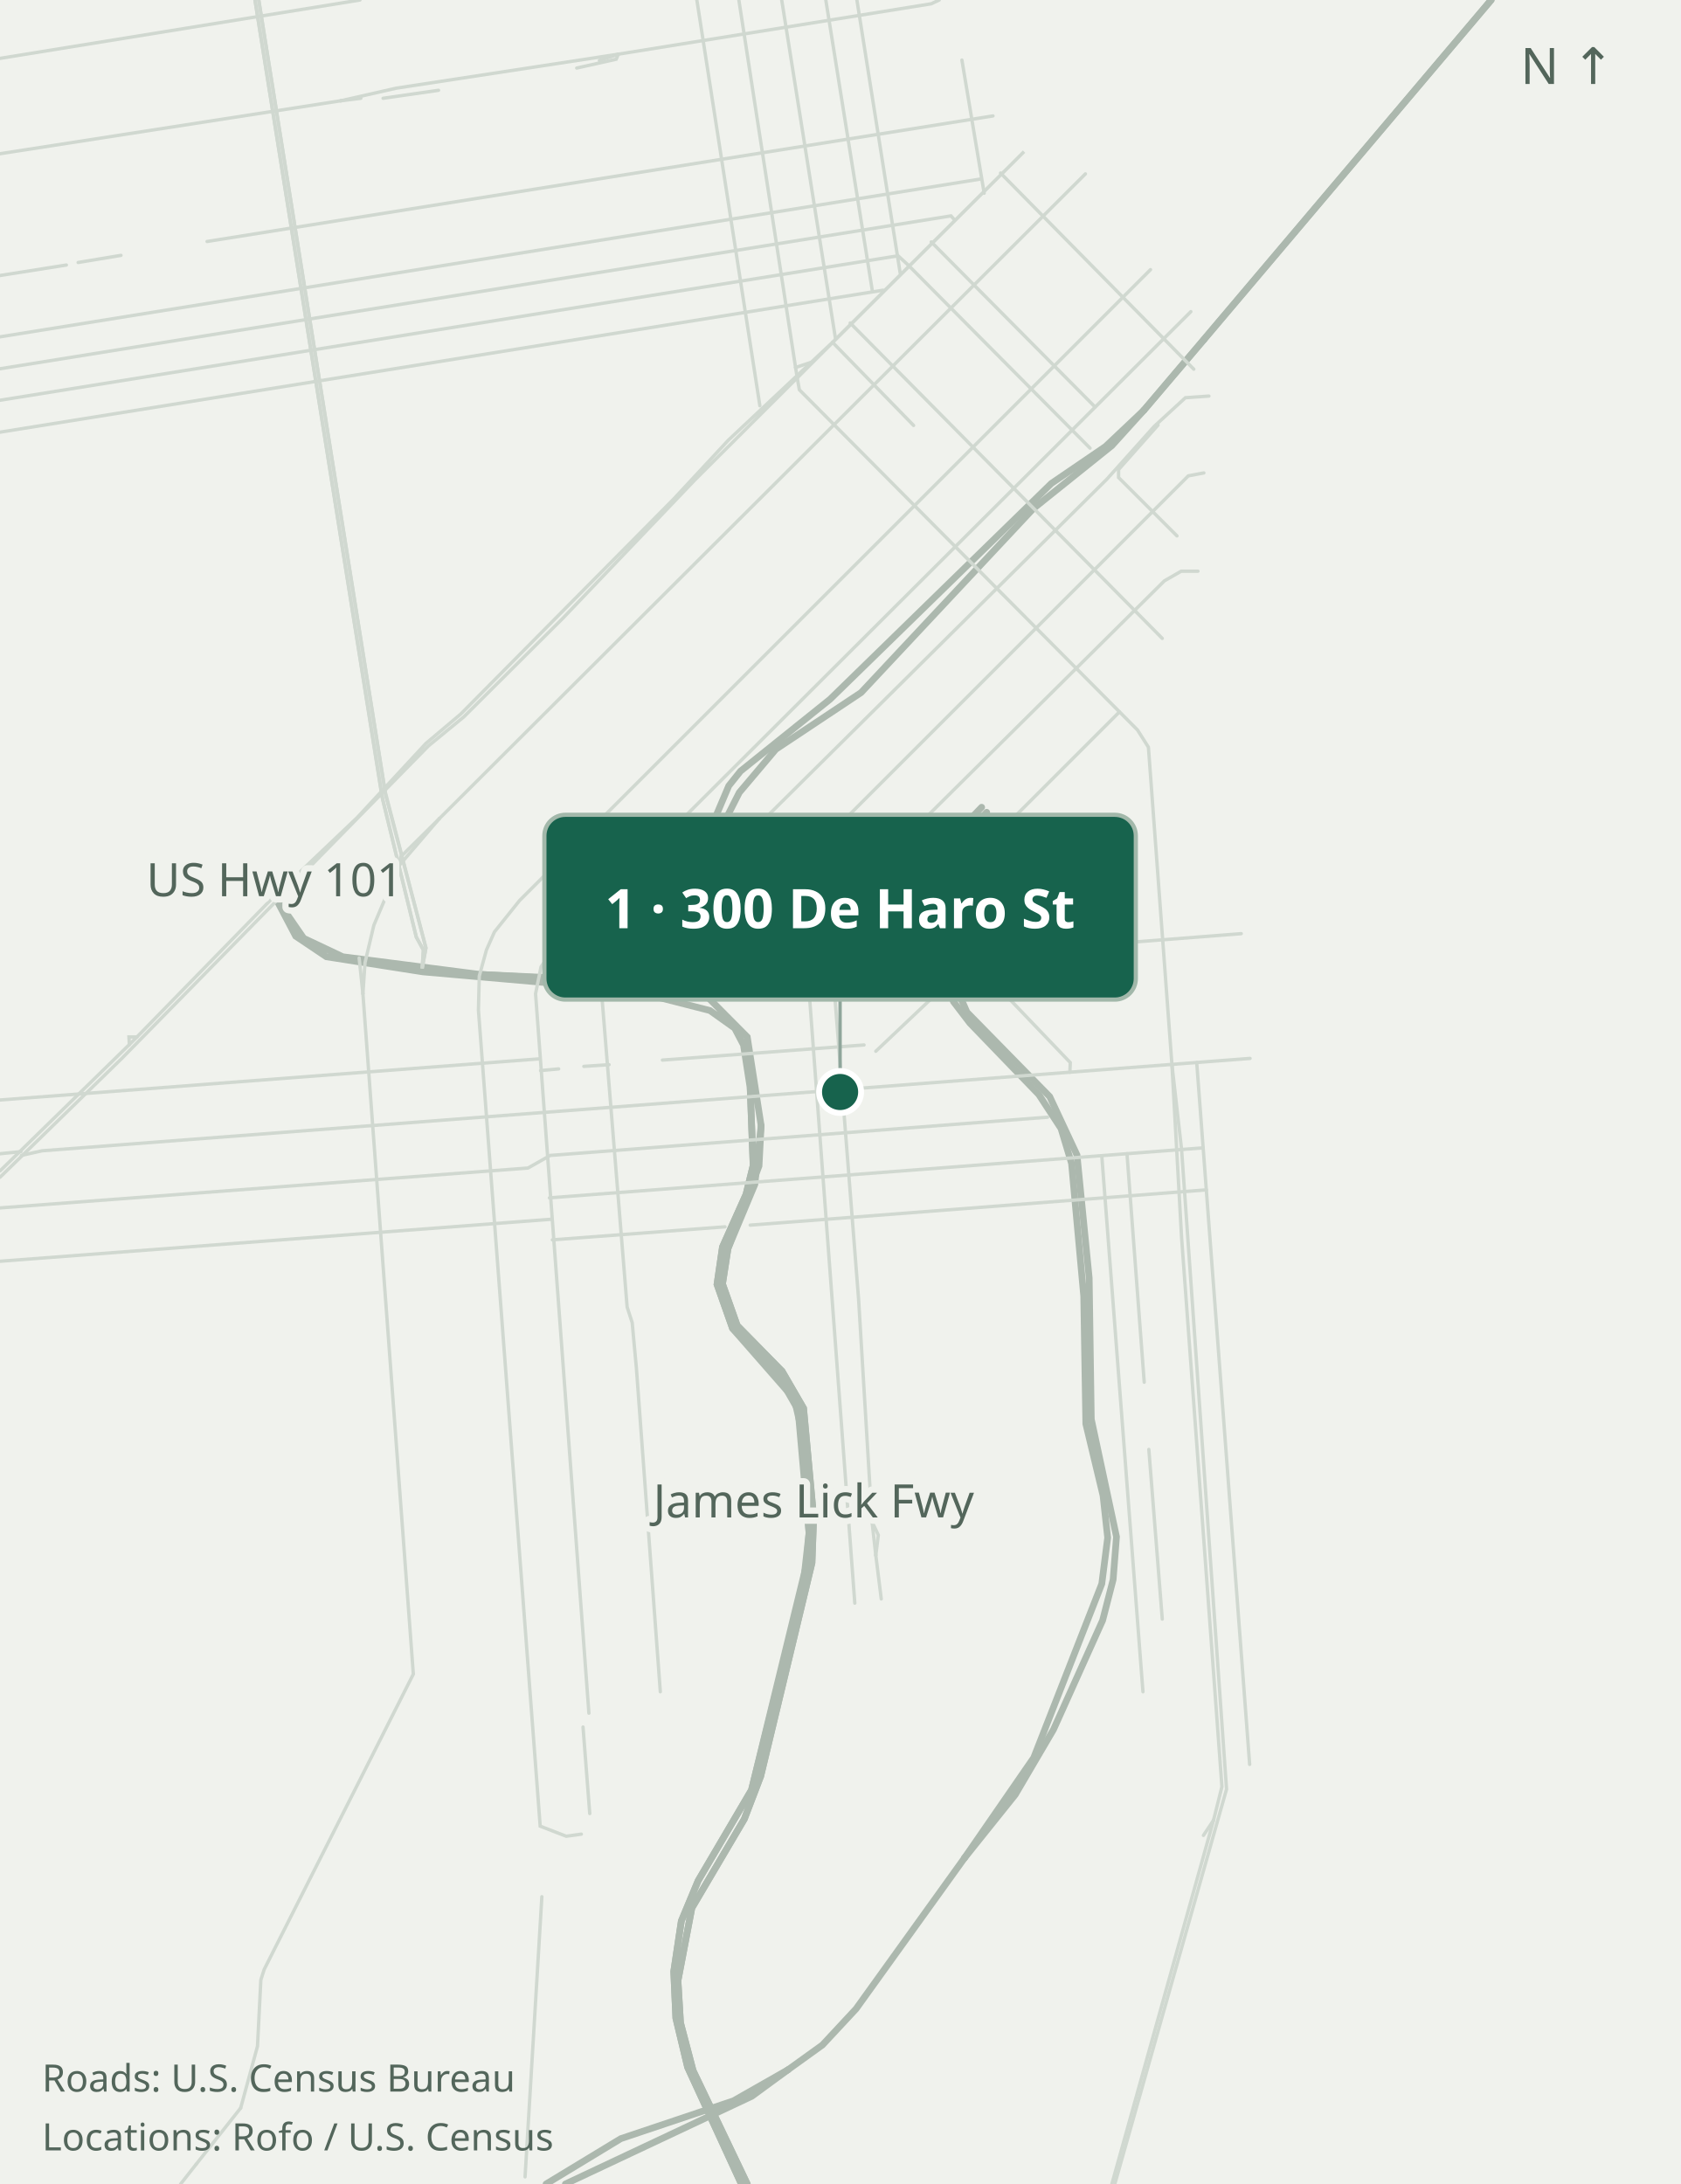
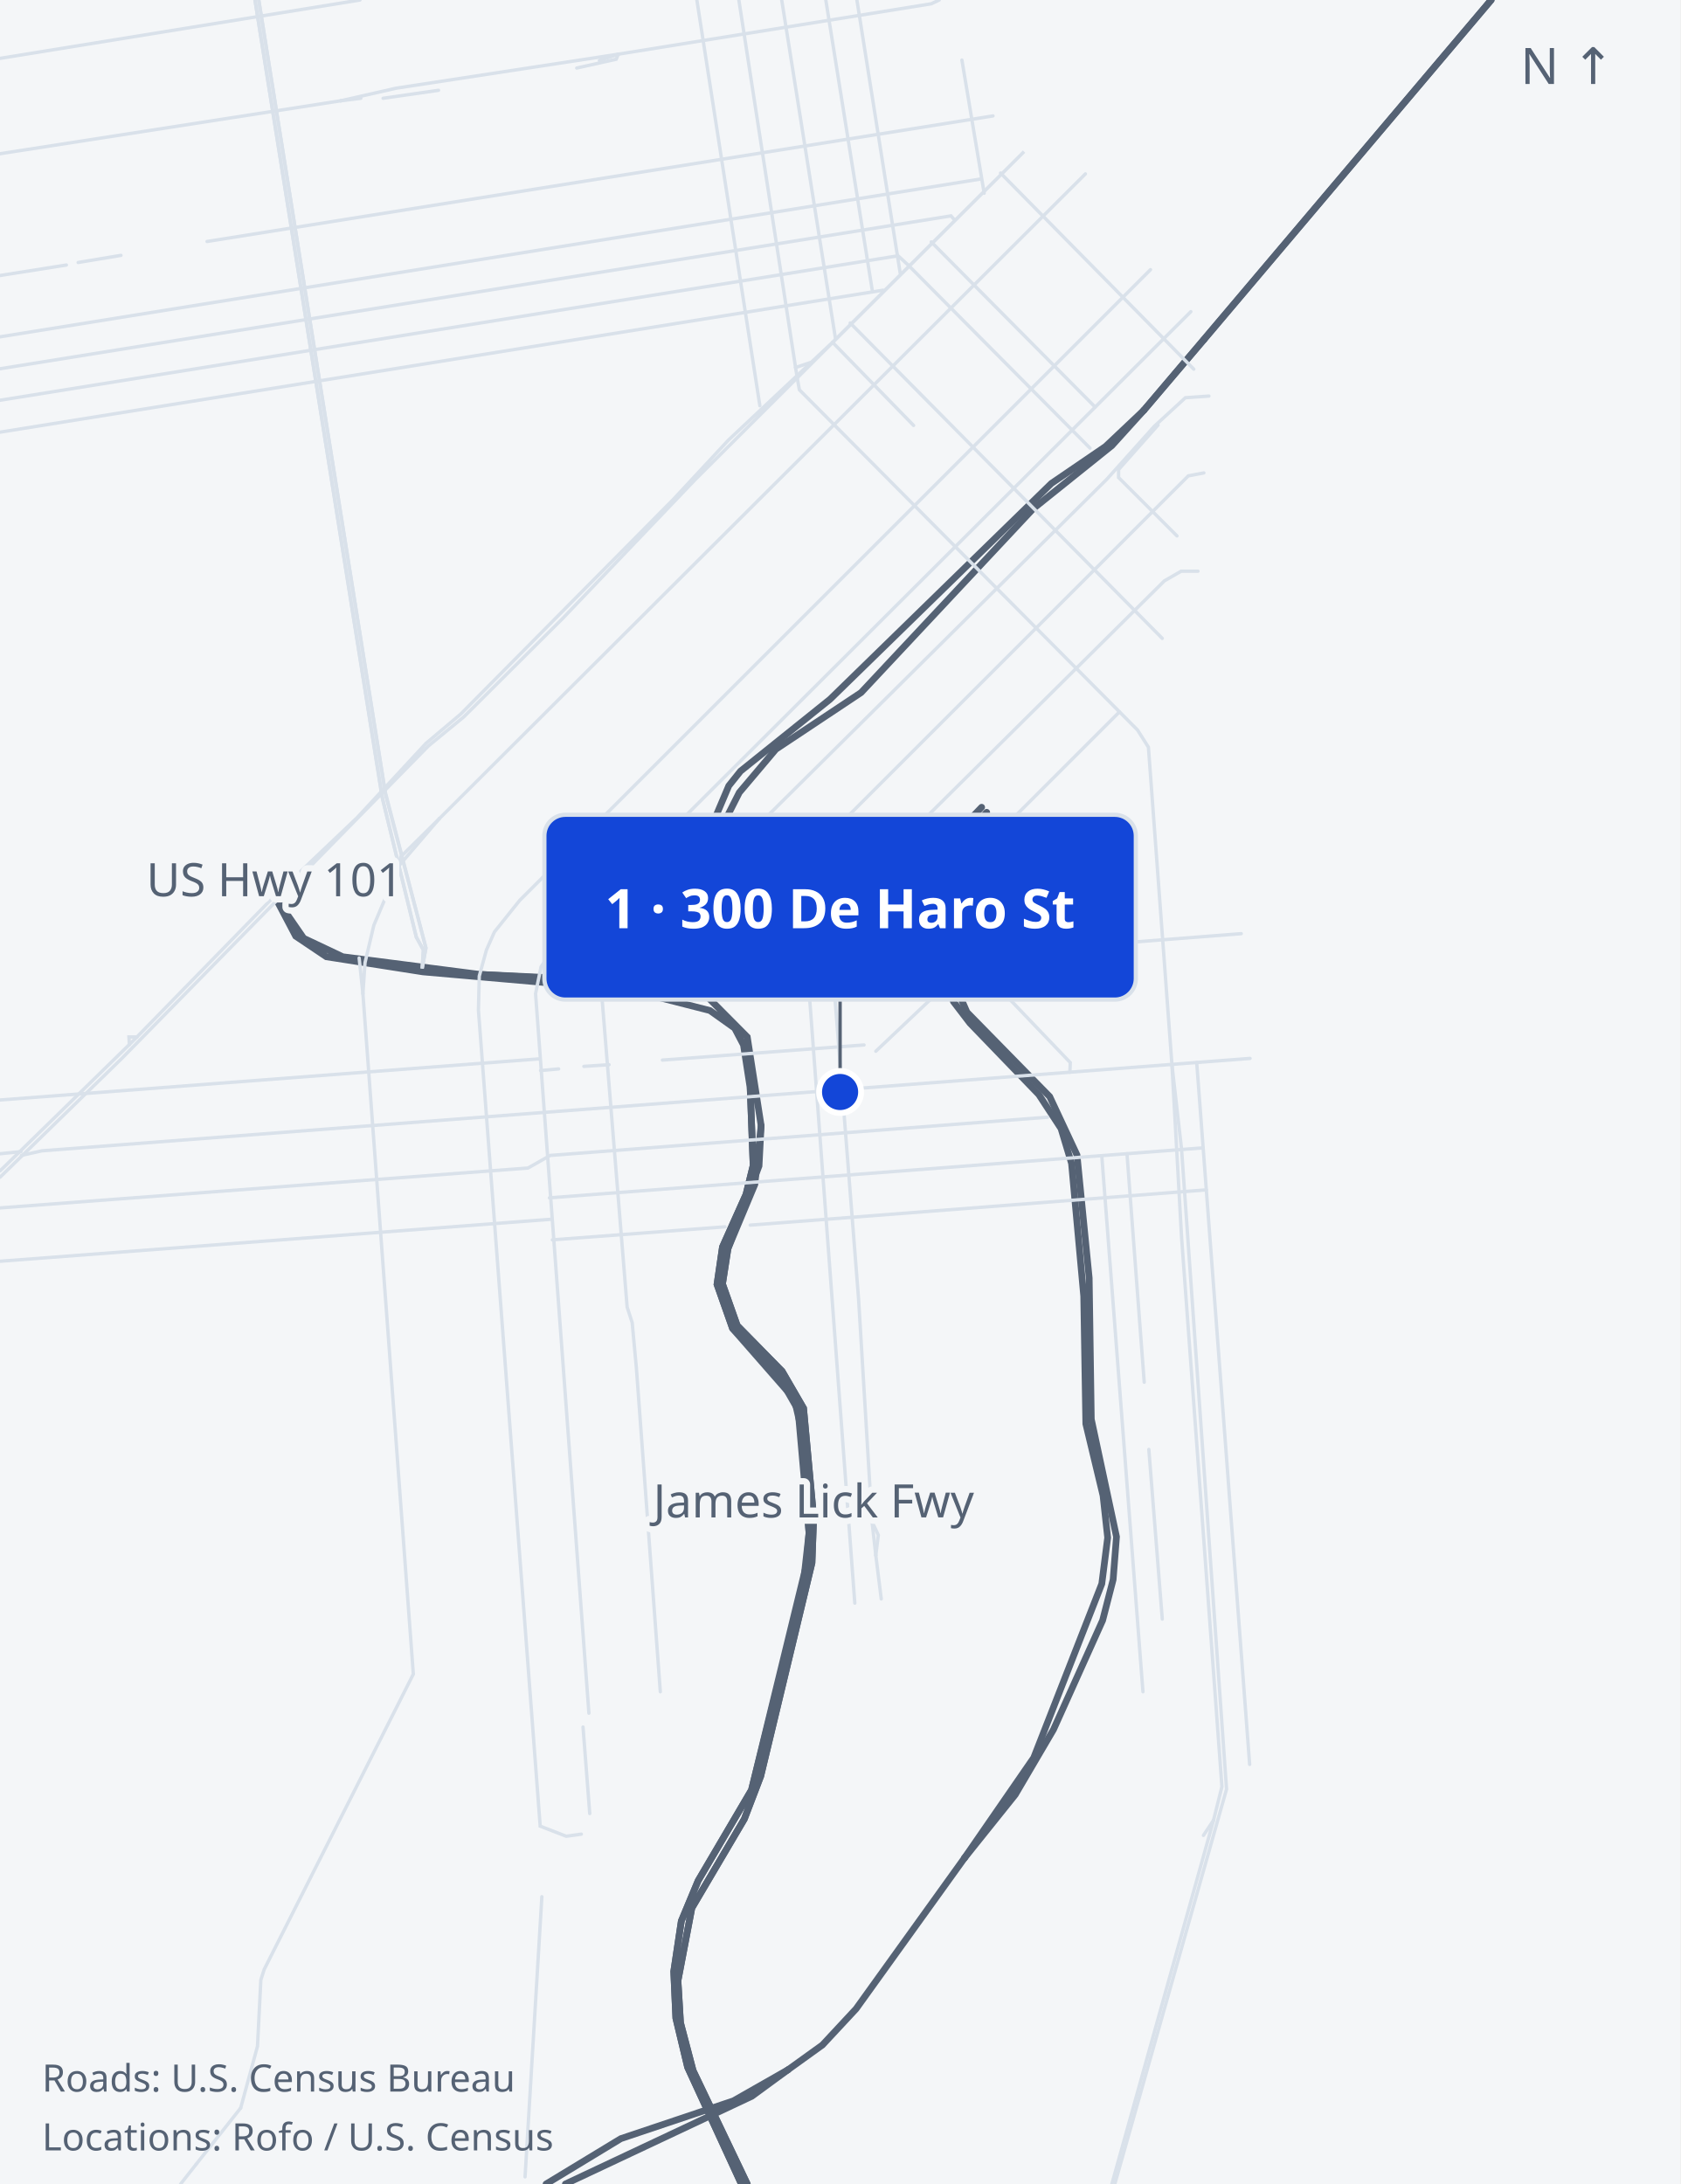
<svg xmlns="http://www.w3.org/2000/svg" viewBox="0 0 400 520" role="group" aria-label="Locate 300 De Haro St">
-   <style>.rm-road{fill:none;stroke:#d0d8d0;stroke-width:.8;stroke-linecap:round}.rm-road--2{stroke:#acb8ae;stroke-width:1.6}.rm-halo{fill:#bed2c2;opacity:.45}.rm-anchor{fill:#17634d;stroke:#fff;stroke-width:1.4}.rm-leader{fill:none;stroke:#8fa69b;stroke-width:.8}.rm-marker{cursor:pointer}.rm-marker rect{fill:#f8f9f5;stroke:#a2b8aa;stroke-width:1}.rm-marker text{font:600 13px system-ui,sans-serif;fill:#285643;pointer-events:none}.rm-marker[aria-pressed=true] rect{fill:#17634d}.rm-marker[aria-pressed=true] text{fill:white}.rm-marker:focus rect{stroke:#102c24;stroke-width:4}.rm-road-label{font:11px system-ui,sans-serif;fill:#53665b;paint-order:stroke;stroke:#f0f2ed;stroke-width:3;stroke-linejoin:round}</style>
-   <rect width="400" height="520" fill="#f0f2ed" />
+   <style>.rm-road{fill:none;stroke:#d9e1ea;stroke-width:.8;stroke-linecap:round}.rm-road--2{stroke:#556274;stroke-width:1.6}.rm-halo{fill:#e9eefb;opacity:.45}.rm-anchor{fill:#1346d8;stroke:#fff;stroke-width:1.4}.rm-leader{fill:none;stroke:#556274;stroke-width:.8}.rm-marker{cursor:pointer}.rm-marker rect{fill:#ffffff;stroke:#d9e1ea;stroke-width:1}.rm-marker text{font:600 13px system-ui,sans-serif;fill:#1f2937;pointer-events:none}.rm-marker[aria-pressed=true] rect{fill:#1346d8}.rm-marker[aria-pressed=true] text{fill:white}.rm-marker:hover rect{stroke:#1346d8;stroke-width:2}.rm-marker:focus rect{stroke:#1346d8;stroke-width:4;paint-order:stroke;outline:2px solid #fff;outline-offset:2px}.rm-road-label{font:11px system-ui,sans-serif;fill:#556274;paint-order:stroke;stroke:#f4f6f8;stroke-width:3;stroke-linejoin:round}</style>
+   <rect width="400" height="520" fill="#f4f6f8" />
  <path d="M355.0,0.0L286.6,80.9" class="rm-road rm-road--2" />
  <path d="M286.6,80.9L272.3,97.7" class="rm-road rm-road--2" />
  <path d="M177.9,520.0L165.0,493.0L162.0,481.6L161.4,471.6L164.7,454.3L177.2,433.1L181.1,422.9L193.3,372.1L193.7,361.3L191.3,335.3L186.2,326.5L175.5,315.6L172.0,305.7L173.3,297.3L179.7,282.0L181.2,268.0" class="rm-road rm-road--2" />
  <path d="M176.5,520.0L163.7,492.2L160.9,480.5L160.4,469.4L162.2,457.4L166.2,447.8L178.9,426.2L192.0,372.5L192.6,365.0L190.0,335.7L185.2,327.3L174.4,316.3L170.7,305.8L172.0,296.9L177.6,284.4L179.3,277.5L178.6,259.1" class="rm-road rm-road--2" />
  <path d="M177.5,226.1L171.8,214.3L170.4,208.1L172.1,196.4L176.0,188.7L184.7,178.4L205.0,164.9L246.0,121.1L264.7,106.1L272.3,97.7" class="rm-road rm-road--2" />
  <path d="M175.0,226.4L168.8,208.6L169.0,197.7L173.5,187.1L176.3,183.6L197.6,166.5L250.3,115.1L263.2,106.3L272.3,97.7" class="rm-road rm-road--2" />
  <path d="M142.1,233.3L114.2,232.0" class="rm-road rm-road--2" />
  <path d="M176.5,520.0L163.7,492.2L160.9,480.5L160.4,469.4L162.2,457.4L166.2,447.8L178.9,426.2L191.3,376.6L192.6,365.0L191.0,341.3L189.1,333.1L174.4,316.3L170.7,305.8L172.0,296.9L177.6,284.4L179.3,277.5L178.6,259.1L177.0,248.8L174.9,244.8L169.0,240.6L149.8,235.7L100.7,231.4L77.7,227.8L70.4,222.9L65.4,213.4L72.3,223.4L81.6,227.8L114.2,232.0L148.5,233.9L156.9,229.8L159.3,230.1L164.0,232.9L177.9,246.9L181.2,268.0L180.7,277.6L173.3,297.3L172.0,305.7L175.5,315.6L186.2,326.5L191.3,335.3L193.7,361.3L193.3,372.1L181.1,422.9L177.2,433.1L164.7,454.3L161.4,471.6L162.0,481.6L165.0,493.0L177.9,520.0" class="rm-road rm-road--2" />
  <path d="M355.0,0.0L272.3,97.7" class="rm-road rm-road--2" />
  <path d="M233.7,192.2L225.7,200.5L223.5,204.8L225.3,233.8L227.0,238.5L230.9,243.6L247.3,260.6L252.6,268.7L255.1,277.0L258.0,308.6L258.5,339.0L262.6,356.1L263.7,366.1L262.3,377.1L246.1,418.5L229.6,442.4" class="rm-road rm-road--2" />
  <path d="M187.6,492.8L195.8,486.9L203.8,478.3L229.6,442.4" class="rm-road rm-road--2" />
  <path d="M229.6,442.4L241.7,427.3L250.8,411.8L262.5,385.8L265.0,376.1L265.8,365.9L259.8,337.9L259.3,304.3L256.4,275.0L249.9,261.1L230.2,241.0L226.3,232.1L224.6,207.5L227.2,201.9L234.9,193.4" class="rm-road rm-road--2" />
  <path d="M187.6,492.8L174.6,500.2L147.8,509.2L130.0,520.0" class="rm-road rm-road--2" />
  <path d="M187.6,492.8L179.0,499.1L134.6,520.0" class="rm-road rm-road--2" />
  <path d="M91.7,188.5L101.4,225.7L100.5,230.6L100.8,226.2L99.1,223.1L90.9,189.4" class="rm-road rm-road--6" />
  <path d="M91.7,188.5L61.6,0.0" class="rm-road rm-road--6" />
  <path d="M90.9,189.4L60.7,0.0" class="rm-road rm-road--6" />
  <path d="M60.7,0.0L91.1,190.4L99.1,223.1L100.8,226.2L100.5,230.6L101.4,225.7L91.8,189.3L61.6,0.0" class="rm-road rm-road--6" />
  <path d="M266.5,169.5L214.4,221.6L214.2,223.3L222.1,231.7" class="rm-road rm-road--8" />
  <path d="M104.4,21.5L91.2,23.4" class="rm-road rm-road--8" />
  <path d="M286.4,273.3L130.8,285.2" class="rm-road rm-road--8" />
  <path d="M288.9,433.4L286.5,437.0" class="rm-road rm-road--8" />
  <path d="M227.1,52.2L226.4,51.4L0.0,87.8" class="rm-road rm-road--8" />
  <path d="M287.8,94.3L282.2,94.7L274.8,101.5L263.5,114.1L143.0,233.7L149.3,311.2L150.5,314.9L151.5,325.7L157.2,402.8" class="rm-road rm-road--8" />
  <path d="M273.9,64.2L123.7,214.4L117.7,221.9L115.8,226.2L114.1,232.4L113.9,240.5L128.6,434.8L134.8,437.2L138.4,436.7" class="rm-road rm-road--8" />
  <path d="M279.0,253.5L281.3,273.7L292.0,426.0L265.4,520.0" class="rm-road rm-road--8" />
  <path d="M207.6,362.3L208.5,370.3" class="rm-road rm-road--8" />
  <path d="M193.0,86.3L189.4,87.5" class="rm-road rm-road--8" />
  <path d="M214.3,65.0L204.0,0.0" class="rm-road rm-road--8" />
  <path d="M210.2,69.1L0.0,102.9" class="rm-road rm-road--8" />
  <path d="M30.8,248.7L0.0,278.8" class="rm-road rm-road--8" />
  <path d="M235.5,225.1L237.5,232.9L239.5,237.0L254.8,253.0L254.7,255.3" class="rm-road rm-road--8" />
  <path d="M57.3,501.9L46.7,515.3" class="rm-road rm-road--8" />
  <path d="M189.8,90.0L189.4,87.5" class="rm-road rm-road--8" />
  <path d="M86.4,236.6L86.9,229.2L89.0,220.3L95.0,206.1" class="rm-road rm-road--8" />
  <path d="M198.7,236.7L204.4,309.3L207.6,362.3" class="rm-road rm-road--8" />
  <path d="M275.7,101.2L266.3,111.8L266.3,113.7L280.2,127.6" class="rm-road rm-road--8" />
  <path d="M138.8,411.2L140.4,431.8" class="rm-road rm-road--8" />
  <path d="M180.9,96.6L165.9,0.0" class="rm-road rm-road--8" />
  <path d="M208.5,370.3L209.8,380.7" class="rm-road rm-road--8" />
  <path d="M268.3,274.7L272.4,329.1" class="rm-road rm-road--8" />
  <path d="M147.2,12.9L94.3,21.0L81.1,24.0" class="rm-road rm-road--8" />
  <path d="M216.2,63.1L213.8,60.9L0.0,95.3" class="rm-road rm-road--8" />
  <path d="M5.0,274.2L0.0,274.7" class="rm-road rm-road--8" />
  <path d="M207.6,362.3L209.1,365.5L208.5,370.3" class="rm-road rm-road--8" />
  <path d="M200.8,235.2L198.7,236.7" class="rm-road rm-road--8" />
  <path d="M129.0,451.6L125.0,518.3" class="rm-road rm-road--8" />
  <path d="M147.2,12.9L146.7,14.1L137.3,16.2" class="rm-road rm-road--8" />
  <path d="M104.6,194.9L95.0,206.1" class="rm-road rm-road--8" />
  <path d="M131.2,290.3L0.0,300.3" class="rm-road rm-road--8" />
  <path d="M32.6,246.9L30.7,246.9L30.8,248.7" class="rm-road rm-road--8" />
  <path d="M273.5,345.1L276.7,385.5" class="rm-road rm-road--8" />
  <path d="M192.3,231.7L203.5,381.7" class="rm-road rm-road--8" />
  <path d="M189.8,90.0L190.3,92.8L270.8,173.8L273.4,177.9L279.0,253.5" class="rm-road rm-road--8" />
  <path d="M147.2,12.9L142.7,14.4" class="rm-road rm-road--8" />
  <path d="M198.9,80.6L186.1,0.0" class="rm-road rm-road--8" />
  <path d="M286.6,112.6L282.9,113.3L161.2,235.0" class="rm-road rm-road--8" />
  <path d="M262.3,275.2L272.1,402.8" class="rm-road rm-road--8" />
  <path d="M15.8,63.1L0.0,65.6" class="rm-road rm-road--8" />
  <path d="M211.0,225.0L200.8,235.2" class="rm-road rm-road--8" />
  <path d="M295.5,222.3L255.7,225.4" class="rm-road rm-road--8" />
  <path d="M287.2,283.3L178.6,291.7" class="rm-road rm-road--8" />
  <path d="M85.9,23.4L81.1,24.0" class="rm-road rm-road--8" />
  <path d="M128.5,252.1L0.0,261.9" class="rm-road rm-road--8" />
  <path d="M86.4,236.6L98.4,398.6L62.9,468.9L62.1,471.4L61.3,487.2L57.3,501.9" class="rm-road rm-road--8" />
  <path d="M85.5,228.1L86.4,236.6" class="rm-road rm-road--8" />
  <path d="M234.3,46.0L229.0,14.3" class="rm-road rm-road--8" />
  <path d="M198.7,236.7L198.2,229.9" class="rm-road rm-road--8" />
  <path d="M258.4,41.4L104.6,194.9" class="rm-road rm-road--8" />
  <path d="M279.0,253.5L281.3,294.7L290.9,425.4L288.9,433.4" class="rm-road rm-road--8" />
  <path d="M216.2,63.1L259.5,106.7" class="rm-road rm-road--8" />
  <path d="M104.6,194.9L95.4,204.0L95.0,206.1" class="rm-road rm-road--8" />
  <path d="M145.0,253.5L139.0,253.9" class="rm-road rm-road--8" />
  <path d="M205.7,248.8L157.7,252.4" class="rm-road rm-road--8" />
  <path d="M236.4,27.6L49.3,57.5" class="rm-road rm-road--8" />
  <path d="M288.9,433.4L264.7,520.0" class="rm-road rm-road--8" />
  <path d="M284.9,253.0L297.5,420.1" class="rm-road rm-road--8" />
  <path d="M133.0,254.5L128.7,254.9" class="rm-road rm-road--8" />
  <path d="M28.8,60.8L18.6,62.5" class="rm-road rm-road--8" />
  <path d="M189.4,87.5L175.9,0.0" class="rm-road rm-road--8" />
  <path d="M249.4,266.0L131.0,275.1L125.7,278.1L0.0,287.6" class="rm-road rm-road--8" />
-   <path d="M85.7,0.0L-0.0,13.9" class="rm-road rm-road--8" />
+   <path d="M85.7,0.0L0.0,13.9" class="rm-road rm-road--8" />
  <path d="M285.2,136.0L281.2,136.0L277.2,138.3L183.8,231.0" class="rm-road rm-road--8" />
  <path d="M238.2,41.2L284.2,87.9" class="rm-road rm-road--8" />
  <path d="M198.2,81.5L217.5,101.3" class="rm-road rm-road--8" />
  <path d="M233.6,42.6L0.0,80.2" class="rm-road rm-road--8" />
  <path d="M297.6,252.0L10.0,274.0L5.1,275.1" class="rm-road rm-road--8" />
  <path d="M32.6,246.9L64.6,214.1L85.0,194.7L101.4,177.0L109.7,170.0L160.3,118.9L173.4,104.8L198.2,81.5L243.8,36.1L165.4,114.3L134.0,147.2L110.4,170.7L102.0,177.6L29.0,252.0L0.0,280.3" class="rm-road rm-road--8" />
  <path d="M283.5,74.2L132.5,224.9L128.8,230.2L127.5,236.6L140.2,407.9" class="rm-road rm-road--8" />
  <path d="M32.6,246.9L30.8,248.7" class="rm-road rm-road--8" />
  <path d="M207.7,69.4L196.6,0.0" class="rm-road rm-road--8" />
  <path d="M202.4,76.9L276.7,152.0" class="rm-road rm-road--8" />
  <path d="M223.6,0.0L221.7,0.9L147.2,12.9" class="rm-road rm-road--8" />
  <path d="M172.6,292.1L131.5,295.2" class="rm-road rm-road--8" />
  <path d="M46.7,515.3L43.0,520.0" class="rm-road rm-road--8" />
  <path d="M221.7,57.6L260.7,96.9" class="rm-road rm-road--8" />
  <path d="M223.7,235.9L208.5,250.3" class="rm-road rm-road--8" />
  <path d="M81.1,24.0L0.0,36.6" class="rm-road rm-road--8" />
  <text x="193.7" y="361.3" text-anchor="middle" class="rm-road-label">James Lick Fwy</text>
  <text x="65.4" y="213.4" text-anchor="middle" class="rm-road-label">US Hwy 101</text>
  <g data-map-group="0">
    <path d="M200.0,260.0L200.0,216.0" class="rm-leader" />
    <circle cx="200.0" cy="260.0" r="5" class="rm-anchor" />
    <g class="rm-marker" data-rofo-choice="0" role="button" tabindex="0" aria-pressed="true" aria-label="Select 1: 300 De Haro St">
      <rect x="129.6" y="194.0" width="140.8" height="44" rx="5" />
      <text x="200.0" y="221.0" text-anchor="middle">1 · 300 De Haro St</text>
    </g>
  </g>
-   <text x="362" y="20" font-family="system-ui,sans-serif" font-size="12" fill="#53665b">N ↑</text>
-   <text x="10" y="498" font-family="system-ui,sans-serif" font-size="9" fill="#53665b">Roads: U.S. Census Bureau</text>
-   <text x="10" y="512" font-family="system-ui,sans-serif" font-size="9" fill="#53665b">Locations: Rofo / U.S. Census</text>
+   <text x="362" y="20" font-family="system-ui,sans-serif" font-size="12" fill="#556274">N ↑</text>
+   <text x="10" y="498" font-family="system-ui,sans-serif" font-size="9" fill="#556274">Roads: U.S. Census Bureau</text>
+   <text x="10" y="512" font-family="system-ui,sans-serif" font-size="9" fill="#556274">Locations: Rofo / U.S. Census</text>
</svg>
